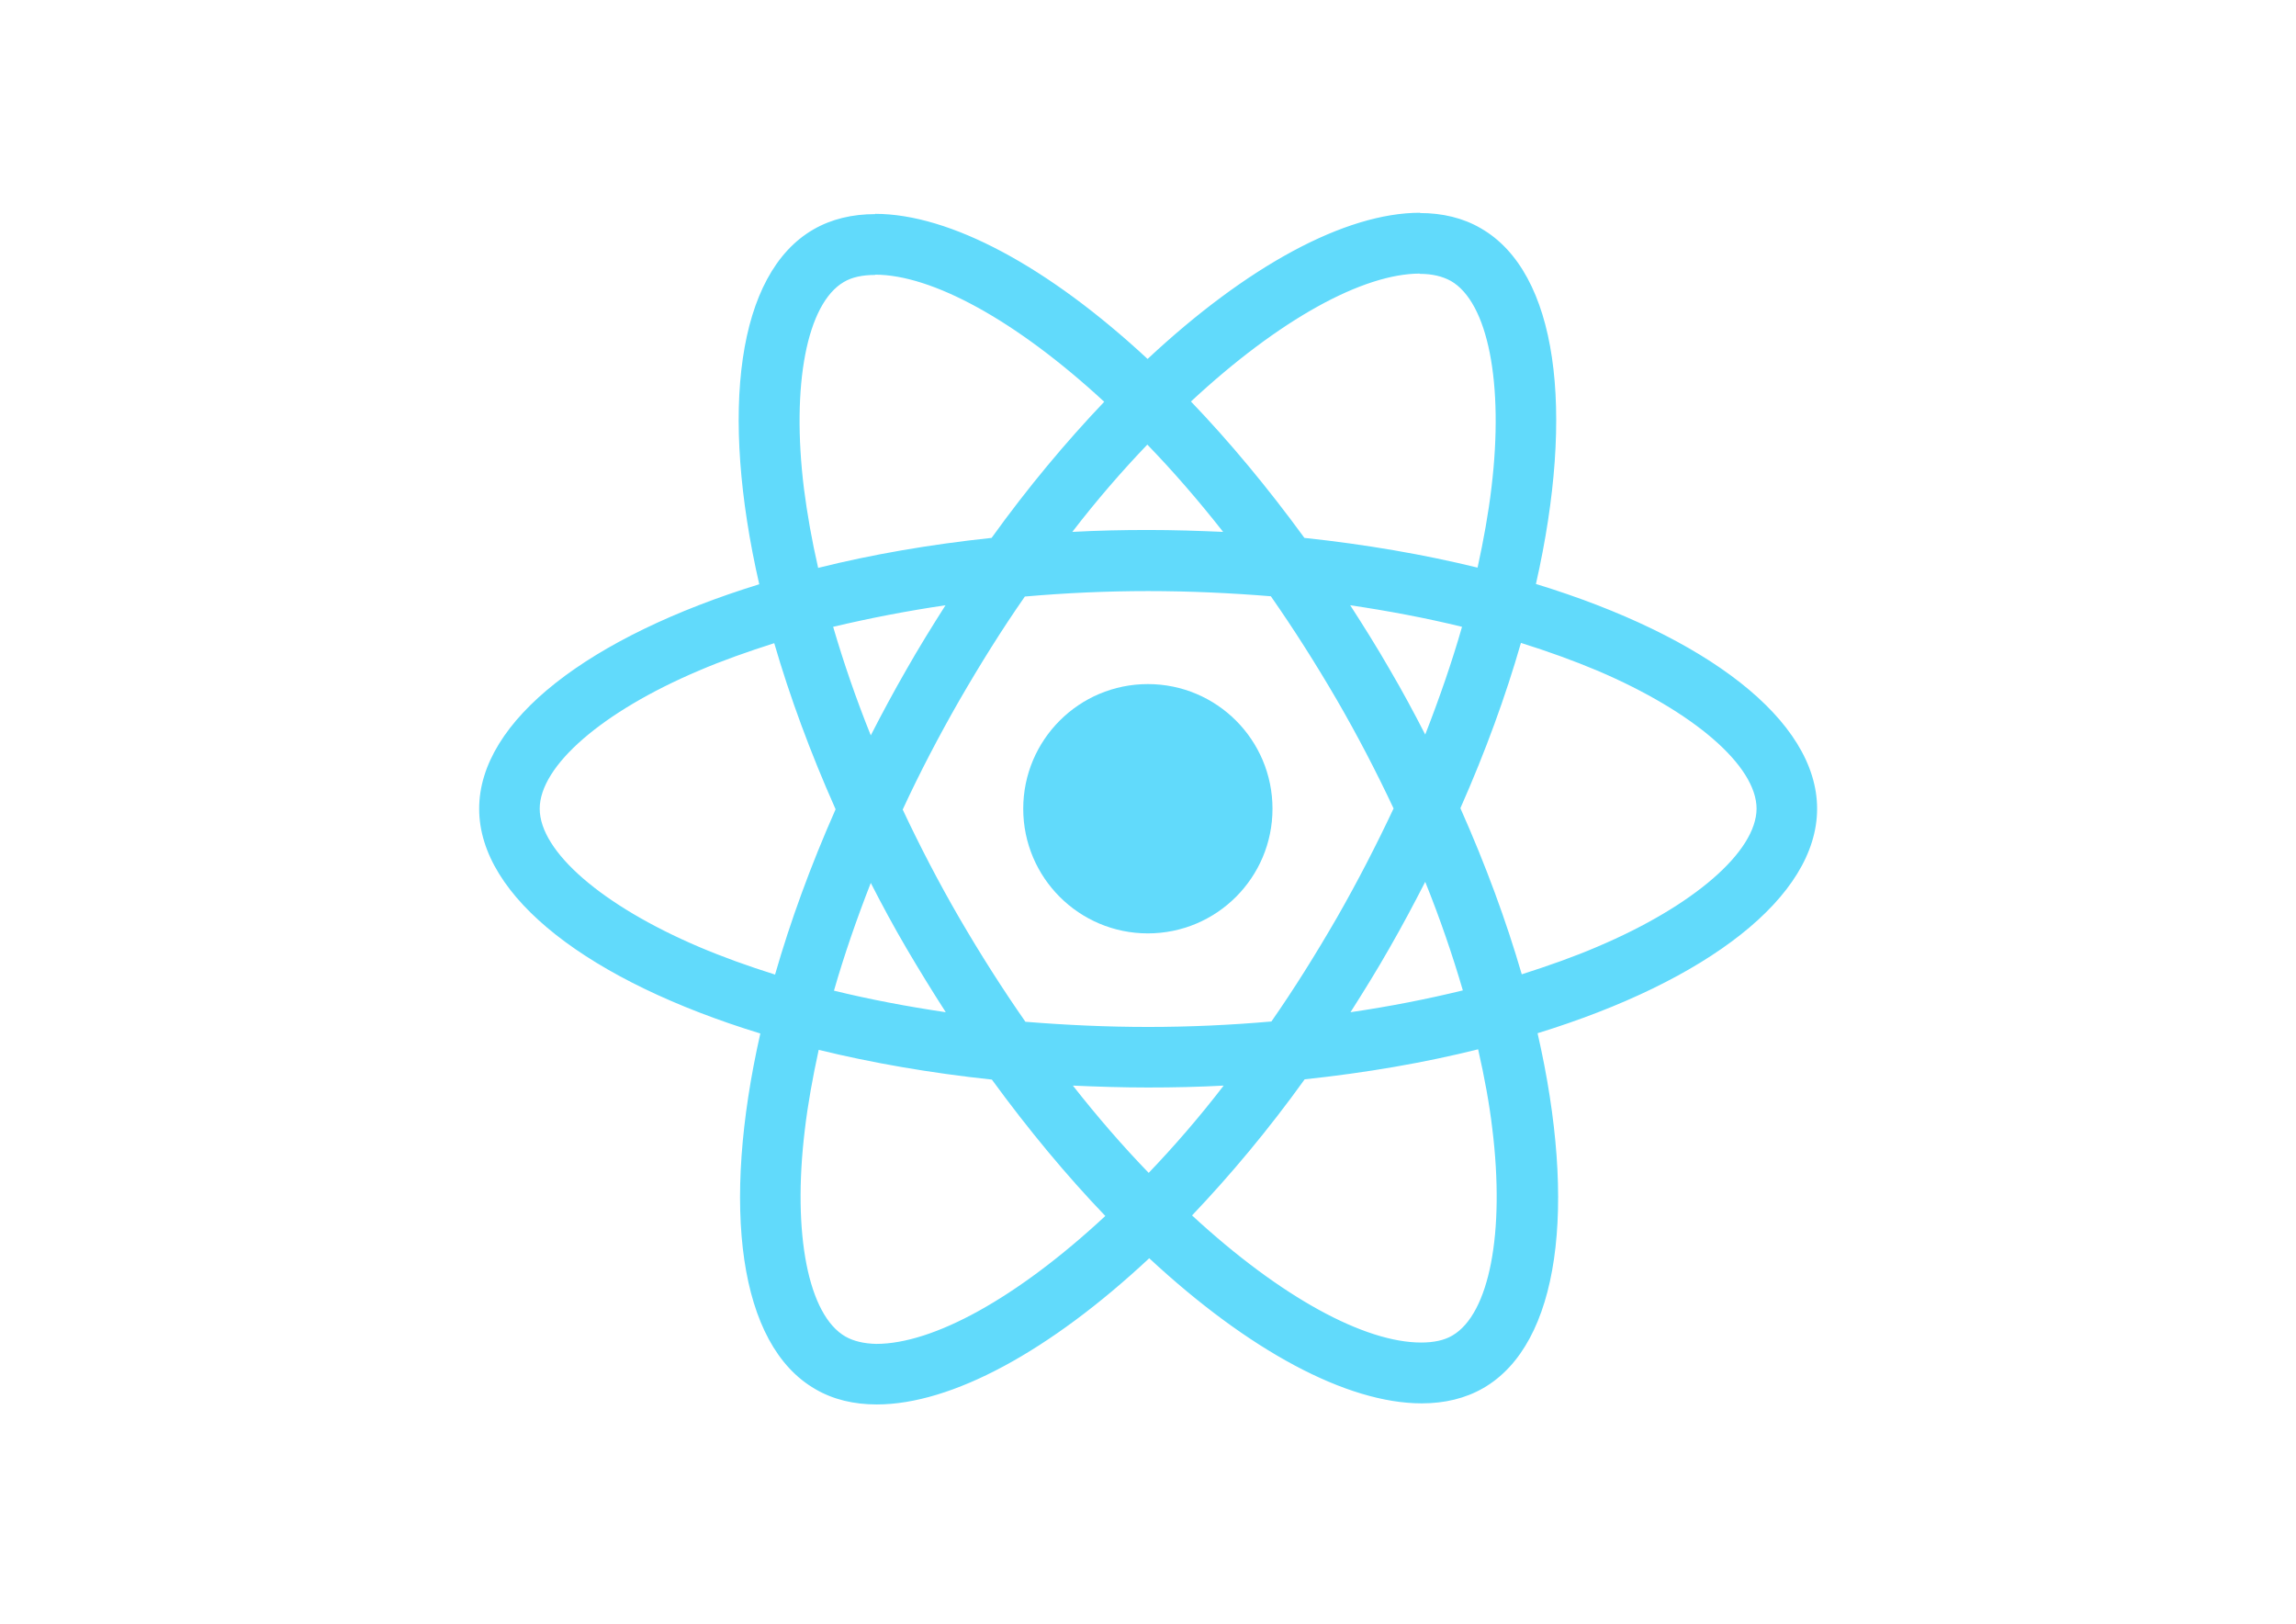
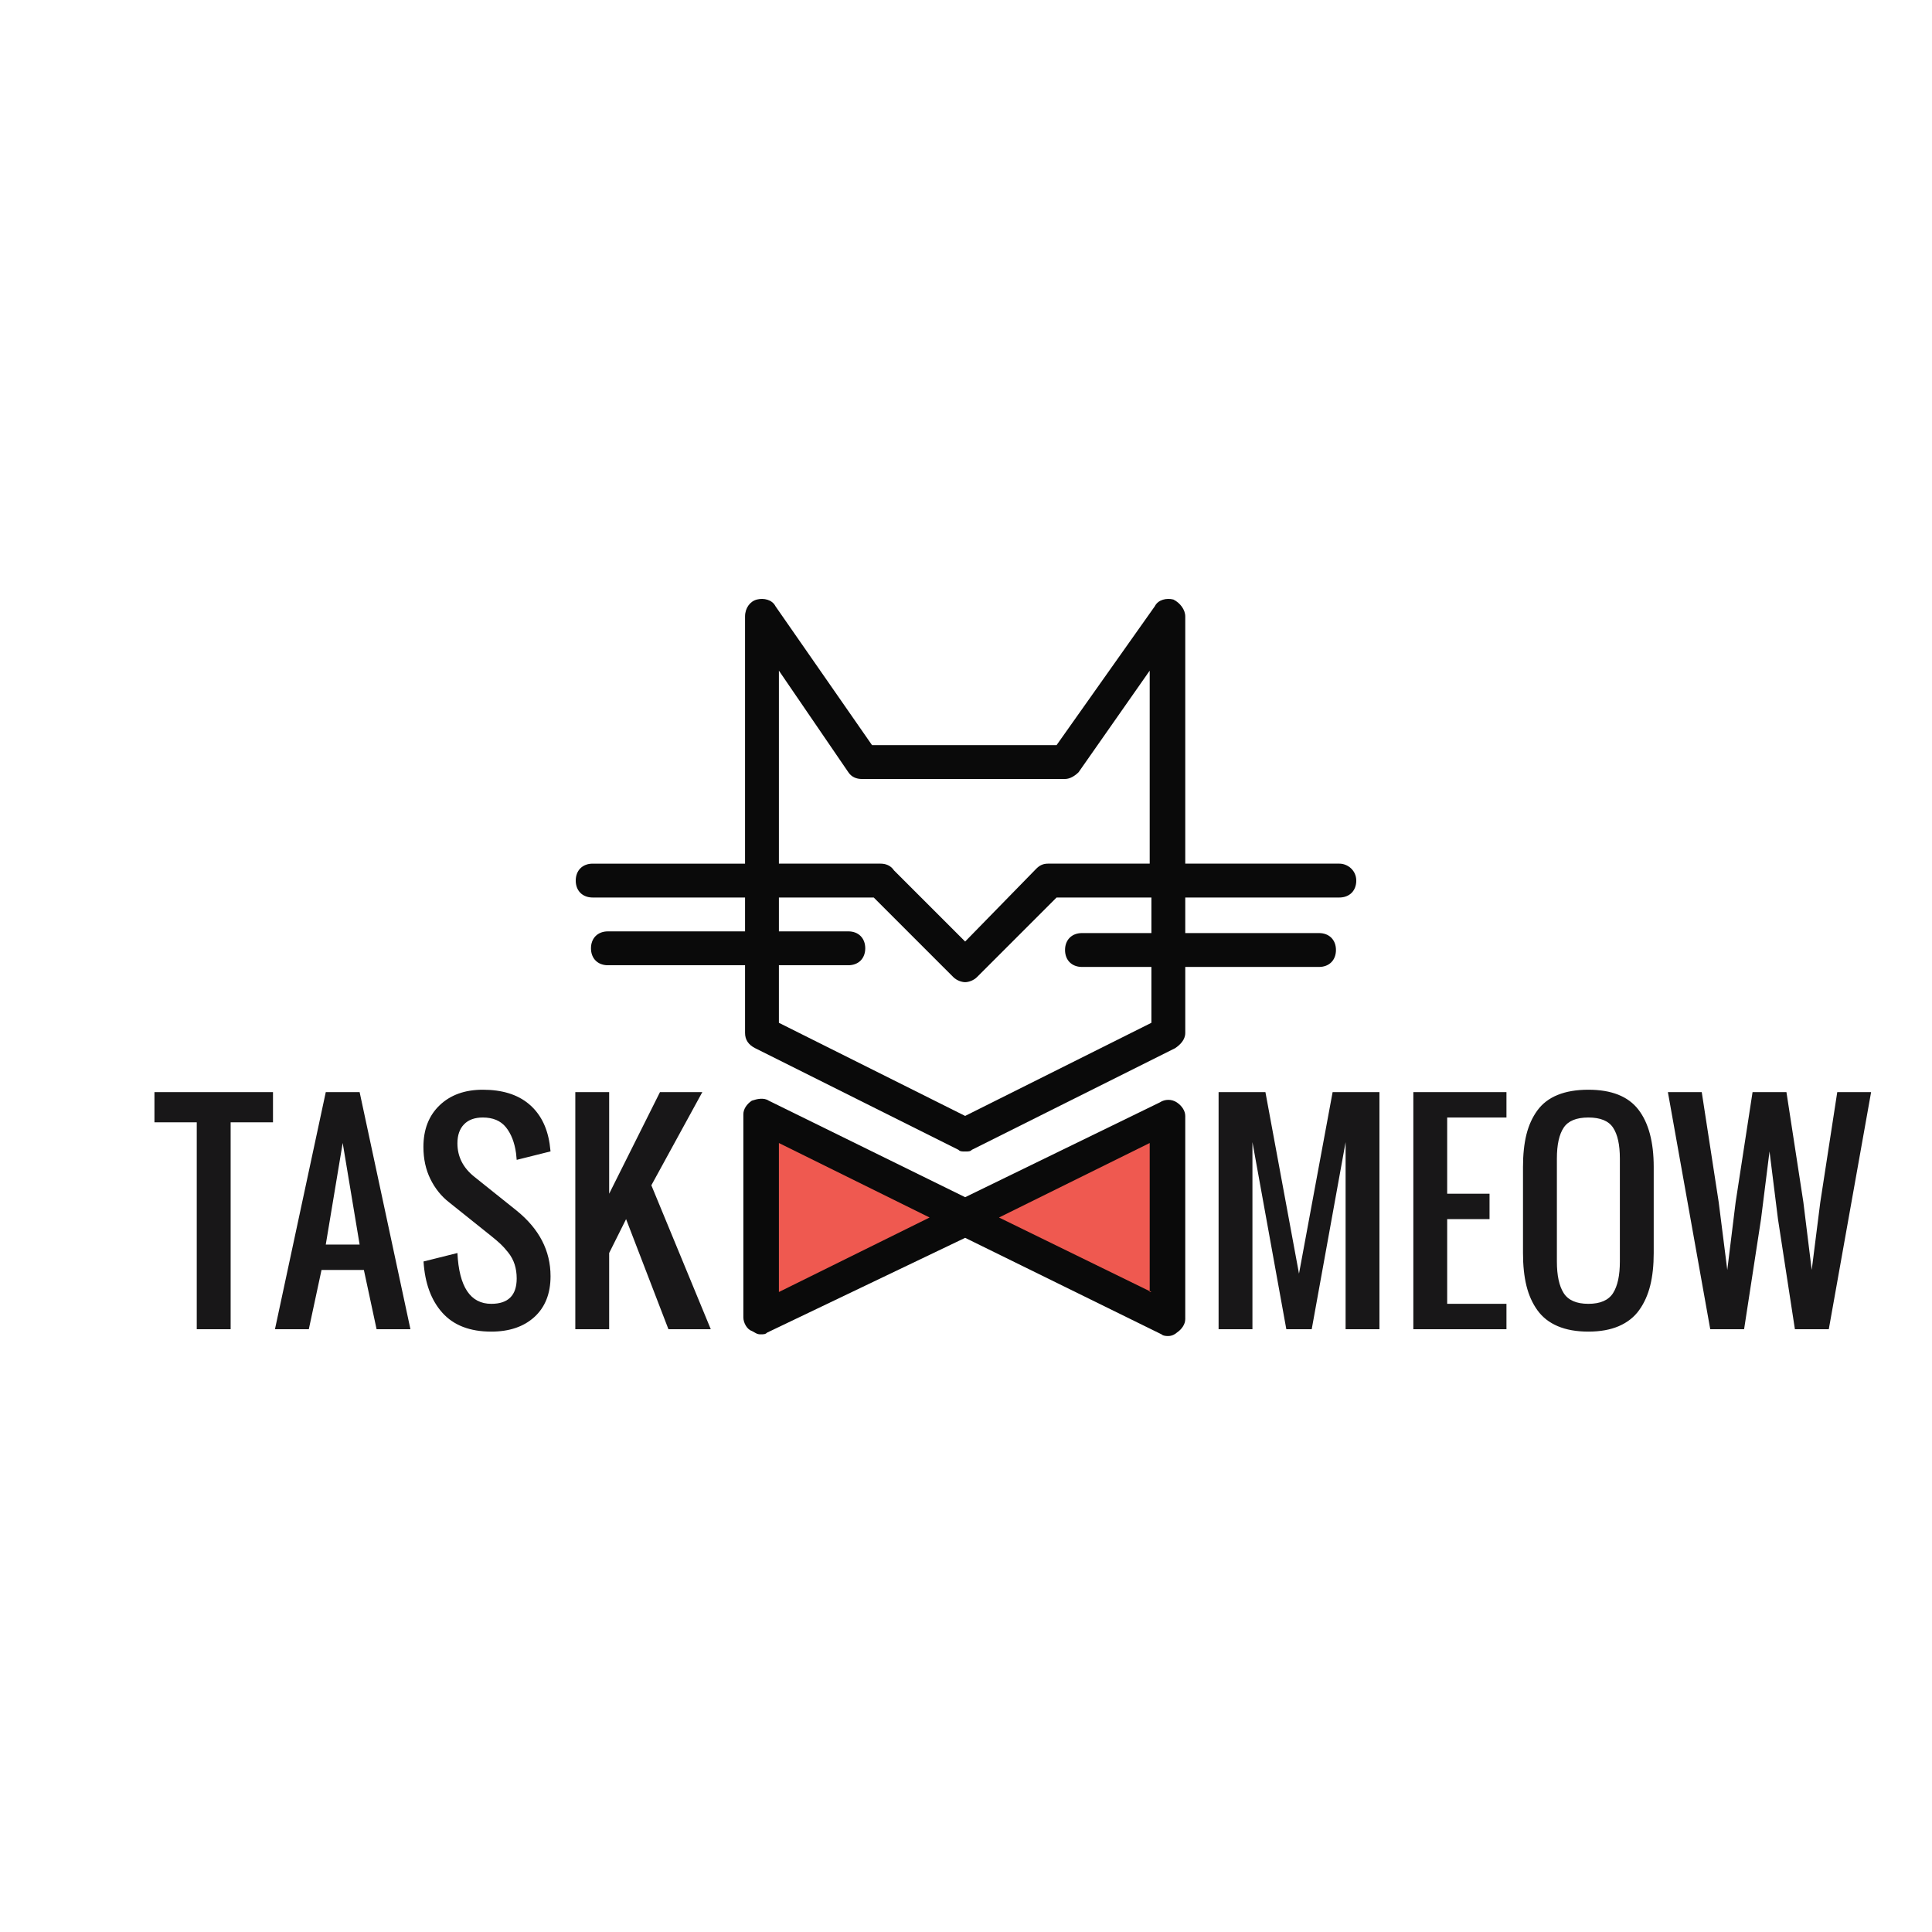
- <svg xmlns="http://www.w3.org/2000/svg" viewBox="0 0 841.9 595.3">
-   <g fill="#61DAFB">
-     <path d="M666.3 296.5c0-32.5-40.7-63.3-103.1-82.4 14.4-63.6 8-114.2-20.2-130.4-6.5-3.8-14.1-5.6-22.4-5.6v22.3c4.6 0 8.3.9 11.4 2.6 13.6 7.8 19.5 37.5 14.9 75.7-1.1 9.4-2.9 19.3-5.1 29.4-19.6-4.8-41-8.5-63.5-10.9-13.5-18.5-27.5-35.3-41.6-50 32.6-30.3 63.2-46.9 84-46.9V78c-27.5 0-63.5 19.6-99.9 53.6-36.4-33.8-72.4-53.2-99.9-53.2v22.3c20.7 0 51.4 16.5 84 46.6-14 14.7-28 31.4-41.3 49.9-22.6 2.4-44 6.1-63.6 11-2.3-10-4-19.7-5.2-29-4.7-38.2 1.1-67.9 14.6-75.8 3-1.8 6.9-2.6 11.5-2.6V78.5c-8.4 0-16 1.8-22.6 5.6-28.1 16.2-34.4 66.7-19.9 130.1-62.2 19.2-102.7 49.9-102.7 82.3 0 32.5 40.7 63.3 103.1 82.4-14.4 63.6-8 114.2 20.2 130.4 6.5 3.8 14.1 5.6 22.5 5.6 27.5 0 63.5-19.6 99.9-53.6 36.4 33.8 72.4 53.2 99.9 53.2 8.4 0 16-1.8 22.6-5.6 28.1-16.2 34.4-66.7 19.9-130.1 62-19.1 102.5-49.9 102.5-82.3zm-130.2-66.7c-3.7 12.9-8.3 26.2-13.5 39.5-4.1-8-8.4-16-13.1-24-4.6-8-9.5-15.8-14.4-23.4 14.2 2.1 27.9 4.7 41 7.9zm-45.8 106.5c-7.8 13.5-15.8 26.3-24.1 38.2-14.9 1.3-30 2-45.2 2-15.1 0-30.2-.7-45-1.9-8.3-11.9-16.4-24.6-24.2-38-7.6-13.1-14.5-26.4-20.8-39.8 6.2-13.4 13.2-26.8 20.7-39.9 7.8-13.5 15.8-26.3 24.1-38.2 14.9-1.3 30-2 45.2-2 15.1 0 30.2.7 45 1.9 8.3 11.9 16.4 24.6 24.2 38 7.6 13.1 14.5 26.4 20.8 39.8-6.3 13.4-13.2 26.8-20.7 39.9zm32.3-13c5.4 13.4 10 26.8 13.8 39.8-13.1 3.2-26.9 5.9-41.2 8 4.9-7.7 9.8-15.6 14.4-23.7 4.6-8 8.9-16.1 13-24.1zM421.2 430c-9.3-9.6-18.6-20.3-27.8-32 9 .4 18.2.7 27.5.7 9.4 0 18.7-.2 27.8-.7-9 11.7-18.3 22.4-27.5 32zm-74.4-58.9c-14.2-2.1-27.9-4.7-41-7.9 3.7-12.9 8.3-26.2 13.5-39.5 4.1 8 8.4 16 13.1 24 4.7 8 9.5 15.8 14.4 23.4zM420.7 163c9.3 9.6 18.6 20.3 27.8 32-9-.4-18.2-.7-27.5-.7-9.4 0-18.7.2-27.8.7 9-11.7 18.3-22.4 27.5-32zm-74 58.9c-4.9 7.7-9.8 15.6-14.4 23.7-4.6 8-8.9 16-13 24-5.4-13.4-10-26.8-13.8-39.8 13.1-3.1 26.9-5.8 41.2-7.9zm-90.5 125.2c-35.4-15.1-58.3-34.9-58.3-50.6 0-15.7 22.9-35.6 58.3-50.6 8.6-3.7 18-7 27.7-10.1 5.7 19.6 13.2 40 22.5 60.9-9.2 20.8-16.6 41.1-22.2 60.6-9.9-3.1-19.3-6.5-28-10.2zM310 490c-13.6-7.8-19.5-37.5-14.9-75.7 1.1-9.4 2.9-19.3 5.1-29.4 19.6 4.8 41 8.5 63.5 10.9 13.5 18.5 27.5 35.3 41.6 50-32.6 30.3-63.2 46.9-84 46.9-4.5-.1-8.3-1-11.3-2.7zm237.2-76.2c4.7 38.2-1.1 67.9-14.6 75.8-3 1.8-6.9 2.6-11.5 2.6-20.7 0-51.4-16.5-84-46.6 14-14.7 28-31.4 41.3-49.9 22.6-2.4 44-6.1 63.6-11 2.3 10.1 4.1 19.8 5.2 29.1zm38.5-66.7c-8.6 3.7-18 7-27.7 10.1-5.7-19.6-13.2-40-22.5-60.9 9.2-20.8 16.6-41.1 22.2-60.6 9.9 3.1 19.3 6.5 28.1 10.2 35.4 15.1 58.3 34.9 58.3 50.6-.1 15.7-23 35.6-58.4 50.6zM320.8 78.4z" />
-     <circle cx="420.9" cy="296.5" r="45.7" />
-     <path d="M520.5 78.1z" />
+ <svg xmlns="http://www.w3.org/2000/svg" width="500" height="500" viewBox="0 0 500 500">
+   <g transform="translate(40,260)translate(228.5,50.5)rotate(0)translate(-228.5,-50.5)" opacity="1">
+     <path transform="translate(0,0)rotate(0)" d="M19.69 84L10.92 84L10.92 30.45L-0.03 30.45L-0.03 22.64L30.65 22.64L30.65 30.45L19.69 30.45L19.69 84ZM48.69 35.79L44.31 62.09L53.07 62.09L48.69 35.79ZM39.92 84L31.16 84L44.31 22.64L53.07 22.64L66.22 84L57.46 84L54.17 68.66L43.21 68.66L39.92 84ZM87.14 84.62L87.14 84.62L87.14 84.62Q78.86 84.62 74.49 79.75L74.49 79.75L74.49 79.75Q70.13 74.89 69.61 66.47L69.61 66.47L78.38 64.28L78.38 64.28Q79.03 77.43 87.14 77.43L87.14 77.43L87.14 77.43Q93.72 77.43 93.72 70.85L93.72 70.85L93.72 70.85Q93.72 68.90 93.19 67.24L93.19 67.24L93.19 67.24Q92.66 65.58 91.56 64.19L91.56 64.19L91.56 64.19Q90.46 62.80 89.57 61.97L89.57 61.97L89.57 61.97Q88.68 61.13 87.14 59.89L87.14 59.89L76.19 51.13L76.19 51.13Q73.17 48.77 71.38 45.12L71.38 45.12L71.38 45.12Q69.58 41.47 69.58 36.82L69.58 36.82L69.58 36.82Q69.58 30.04 73.79 26.03L73.79 26.03L73.79 26.03Q78.00 22.02 84.95 22.02L84.95 22.02L84.95 22.02Q92.42 22.02 96.82 25.67L96.82 25.67L96.82 25.67Q101.22 29.32 102.24 35.99L102.24 35.99L102.24 35.99Q102.35 36.71 102.48 37.98L102.48 37.98L93.72 40.17L93.72 40.17Q93.68 39.59 93.55 38.43L93.55 38.43L93.55 38.43Q92.96 34.25 90.93 31.73L90.93 31.73L90.93 31.73Q88.89 29.21 84.95 29.21L84.95 29.21L84.95 29.21Q81.80 29.21 80.09 30.98L80.09 30.98L80.09 30.98Q78.38 32.74 78.38 35.89L78.38 35.89L78.38 35.89Q78.38 41.06 82.76 44.55L82.76 44.55L93.72 53.32L93.72 53.32Q102.48 60.41 102.48 70.27L102.48 70.27L102.48 70.27Q102.48 77.01 98.32 80.82L98.32 80.82L98.32 80.82Q94.16 84.62 87.14 84.62ZM117.65 84L108.89 84L108.89 22.64L117.65 22.64L117.65 48.94L130.80 22.64L141.76 22.64L128.57 46.75L143.95 84L132.99 84L122.03 55.51L117.65 64.28L117.65 84ZM284.13 84L275.37 84L275.37 22.64L287.49 22.64L296.18 69.62L304.88 22.64L317.00 22.64L317.00 84L308.24 84L308.24 35.58L299.47 84L292.90 84L284.13 35.58L284.13 84ZM349.87 84L325.77 84L325.77 22.64L349.87 22.64L349.87 29.21L334.53 29.21L334.53 48.94L345.49 48.94L345.49 55.51L334.53 55.51L334.53 77.43L349.87 77.43L349.87 84ZM371.07 84.62L371.07 84.62L371.07 84.62Q366.45 84.62 363.14 83.21L363.14 83.21L363.14 83.21Q359.84 81.81 357.89 79.10L357.89 79.10L357.89 79.10Q355.94 76.40 355.04 72.75L355.04 72.75L355.04 72.75Q354.15 69.11 354.15 64.28L354.15 64.28L354.15 42.02L354.15 42.02Q354.15 37.19 355.04 33.60L355.04 33.60L355.04 33.60Q355.94 30.00 357.89 27.35L357.89 27.35L357.89 27.35Q359.84 24.69 363.14 23.36L363.14 23.36L363.14 23.36Q366.45 22.02 371.07 22.02L371.07 22.02L371.07 22.02Q380.04 22.02 384.01 27.16L384.01 27.16L384.01 27.16Q387.98 32.30 387.98 42.02L387.98 42.02L387.98 64.28L387.98 64.28Q387.98 69.04 387.08 72.68L387.08 72.68L387.08 72.68Q386.17 76.33 384.22 79.05L384.22 79.05L384.22 79.05Q382.27 81.77 378.96 83.20L378.96 83.20L378.96 83.20Q375.66 84.62 371.07 84.62ZM364.68 74.65L364.68 74.65L364.68 74.65Q366.45 77.43 371.07 77.43L371.07 77.43L371.07 77.43Q375.69 77.43 377.46 74.65L377.46 74.65L377.46 74.65Q379.22 71.88 379.22 66.47L379.22 66.47L379.22 39.83L379.22 39.83Q379.22 34.49 377.47 31.85L377.47 31.85L377.47 31.85Q375.73 29.21 371.07 29.21L371.07 29.21L371.07 29.21Q366.41 29.21 364.67 31.85L364.67 31.85L364.67 31.85Q362.92 34.49 362.92 39.83L362.92 39.83L362.92 66.47L362.92 66.47Q362.92 71.88 364.68 74.65ZM411.37 84L402.61 84L391.65 22.64L400.41 22.64L404.80 51.13L407.02 68.66L409.18 51.13L413.56 22.64L422.33 22.64L426.71 51.13L428.87 68.66L431.09 51.13L435.48 22.64L444.24 22.64L433.29 84L424.52 84L420.14 55.51L417.95 37.98L415.75 55.51L411.37 84Z" fill="#181718" />
+   </g>
+   <g transform="translate(149,155)translate(101,95)rotate(0)translate(-101,-95) scale(1.250348,1.250348)" opacity="1">
+     <defs class="defs" />
+     <path fill="#0A0A0A" d="M158.05,54.794h-31.89V3.63c0-1.402-1.053-2.805-2.453-3.504c-1.401-0.352-3.153,0-3.854,1.4L99.525,30.263  H61.326L41.351,1.528c-0.699-1.4-2.451-1.752-3.854-1.4c-1.401,0.351-2.453,1.752-2.453,3.504v51.164H3.504  C1.4,54.794,0,56.198,0,58.3c0,2.104,1.4,3.504,3.504,3.504h31.541v7.008H6.658c-2.102,0-3.504,1.402-3.504,3.506  c0,2.104,1.402,3.505,3.504,3.505h28.387V89.84c0,1.402,0.701,2.453,2.103,3.154l42.054,21.024c0.35,0.353,0.701,0.353,1.4,0.353  c0.7,0,1.051,0,1.401-0.353l42.054-21.024c1.051-0.701,2.104-1.752,2.104-3.154V76.173h27.687c2.102,0,3.504-1.402,3.504-3.506  c0-2.103-1.402-3.504-3.504-3.504H126.16v-7.359h31.891c2.103,0,3.505-1.4,3.505-3.504C161.554,56.198,159.802,54.794,158.05,54.794  z M42.052,14.844L56.421,35.87c0.701,1.053,1.752,1.401,2.804,1.401h42.053c1.053,0,2.104-0.701,2.805-1.401L118.8,14.844v39.95  H98.474c-0.351,0-0.351,0-0.701,0c-1.051,0-1.754,0.351-2.453,1.052L80.601,70.915l-14.72-14.718  c-0.7-1.053-1.752-1.402-2.803-1.402H42.052V14.844z M119.152,69.163h-14.369c-2.104,0-3.506,1.401-3.506,3.504  c0,2.104,1.402,3.506,3.506,3.506h14.369v11.563L80.601,107.01l-38.55-19.273V75.821h14.369c2.104,0,3.504-1.399,3.504-3.504  c0-2.104-1.399-3.506-3.504-3.506H42.052v-7.008h19.625l16.472,16.471c0.701,0.701,1.754,1.052,2.453,1.052  c0.7,0,1.752-0.351,2.453-1.052l16.471-16.471h19.627V69.163z M124.408,104.208c-1.053-0.701-2.453-0.701-3.506,0l-40.301,19.625  l-40.65-19.978c-1.05-0.698-2.453-0.35-3.505,0c-1.049,0.701-1.752,1.754-1.752,2.806v42.053c0,1.051,0.703,2.451,1.752,2.803  c0.701,0.353,1.053,0.701,1.752,0.701c0.703,0,1.053,0,1.402-0.35l41.002-19.625l40.651,19.975c0.351,0.35,1.052,0.35,1.402,0.35  c0.699,0,1.4-0.35,1.752-0.698c1.049-0.703,1.752-1.754,1.752-2.806v-42.053C126.16,105.96,125.457,104.907,124.408,104.208z" class="color c1" />
+     <polygon fill="#EF5950" points="42.052,143.456 42.052,112.618 73.242,128.036 " class="color c2" />
+     <polygon fill="#EF5950" points="119.152,143.456 87.611,128.036 118.8,112.618 118.8,143.456 " class="color c2" />
  </g>
</svg>
